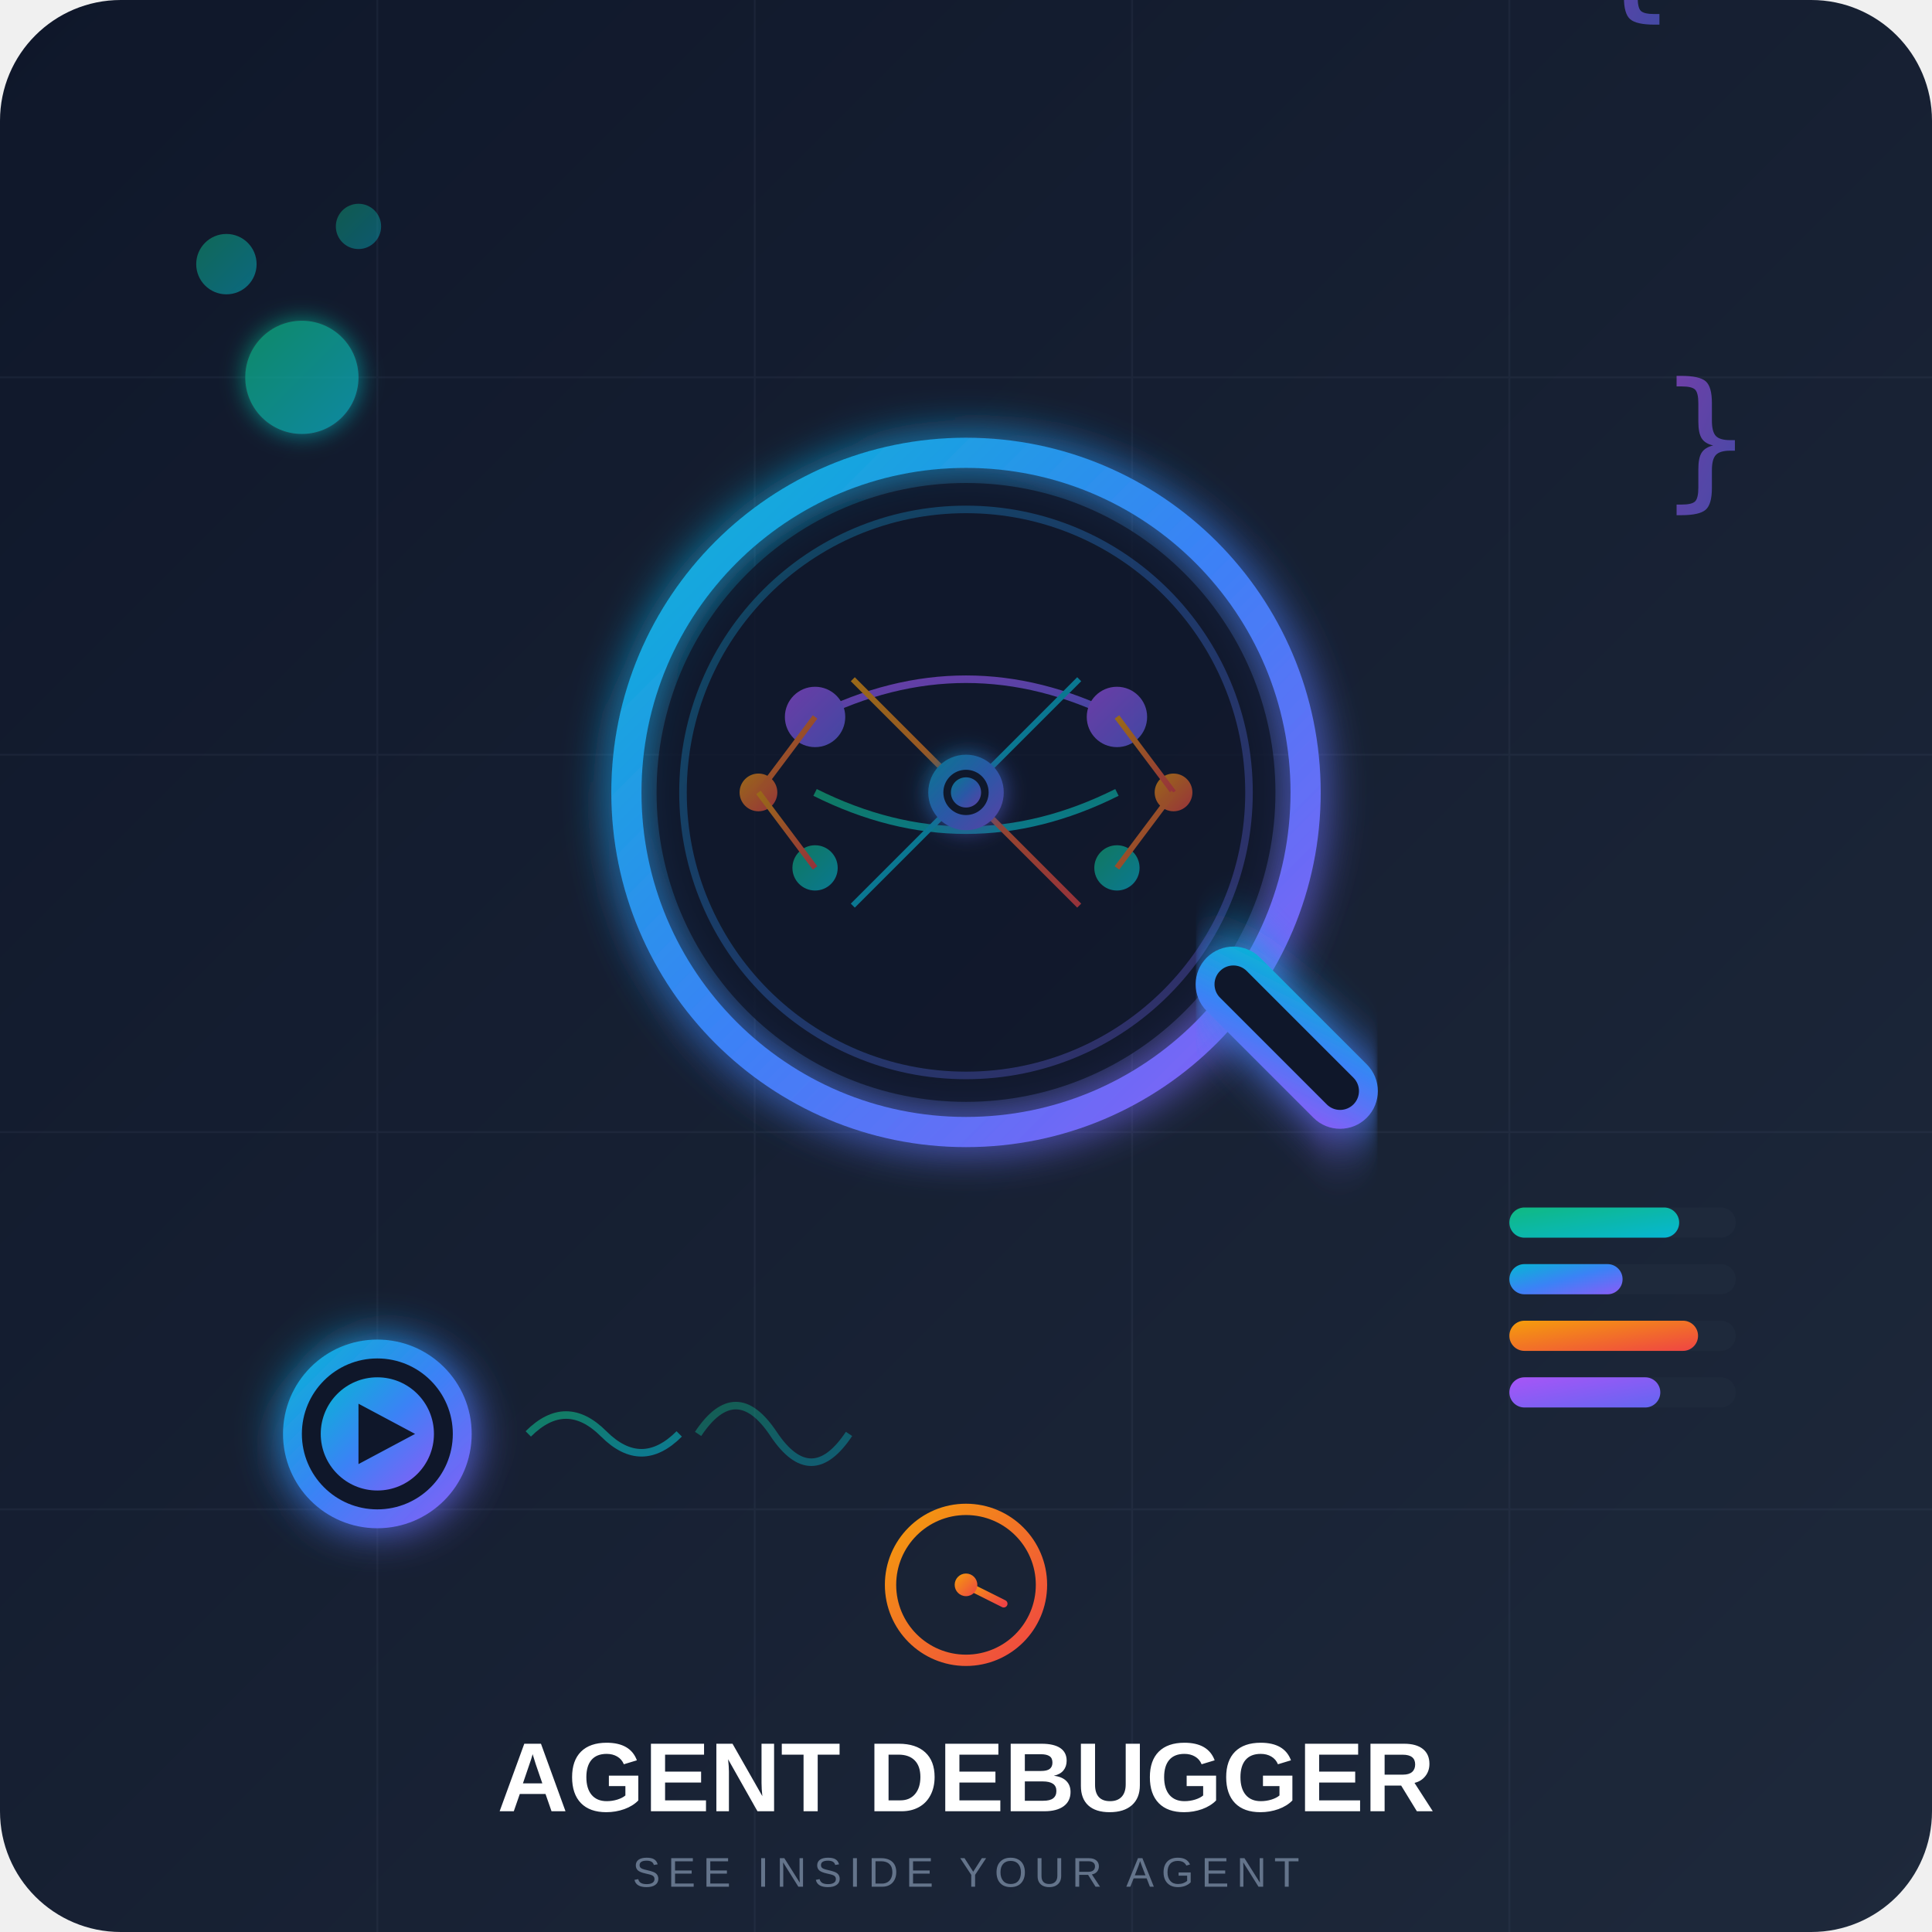
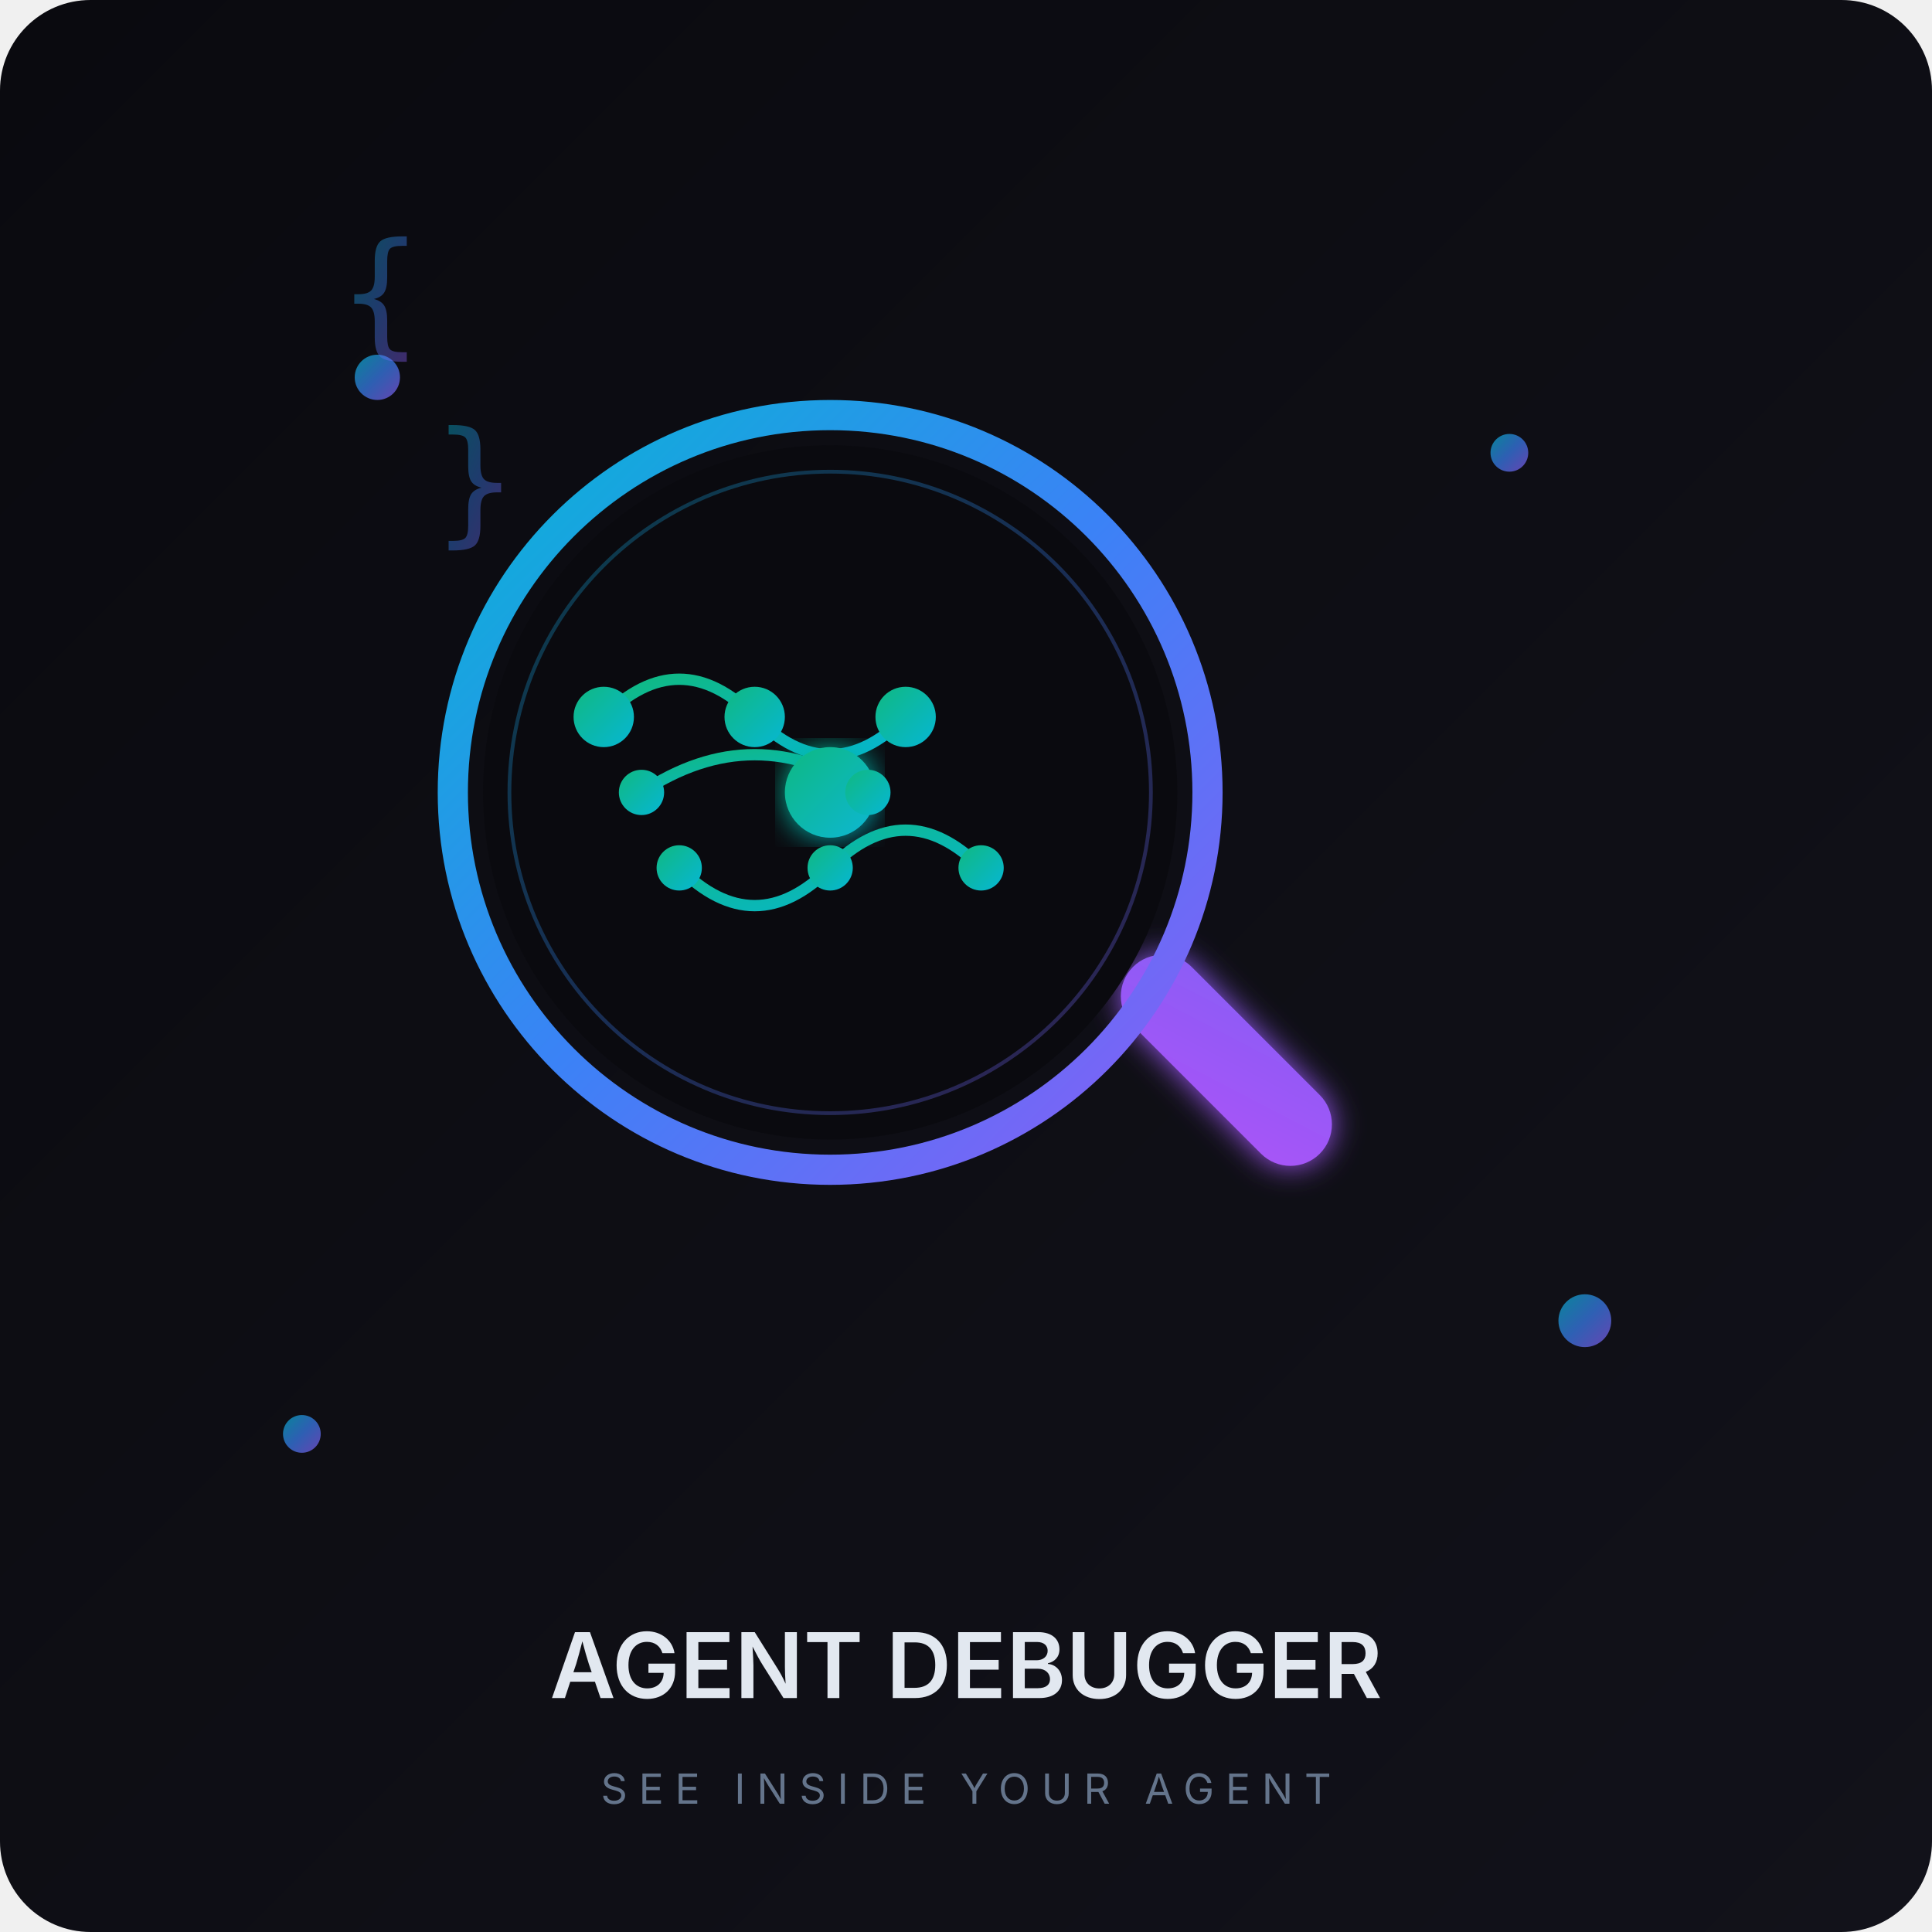
<svg xmlns="http://www.w3.org/2000/svg" viewBox="0 0 512 512">
  <defs>
-     <linearGradient id="bgGrad" x1="0%" y1="0%" x2="100%" y2="100%">
-       <stop offset="0%" stop-color="#0f172a" />
-       <stop offset="100%" stop-color="#1e293b" />
+     <linearGradient id="bg" x1="0%" y1="0%" x2="100%" y2="100%">
+       <stop offset="0%" stop-color="#0a0a0f" />
+       <stop offset="100%" stop-color="#12121a" />
    </linearGradient>
-     <linearGradient id="magGrad" x1="0%" y1="0%" x2="100%" y2="100%">
+     <linearGradient id="glass" x1="0%" y1="0%" x2="100%" y2="100%">
      <stop offset="0%" stop-color="#06b6d4" />
      <stop offset="50%" stop-color="#3b82f6" />
      <stop offset="100%" stop-color="#8b5cf6" />
    </linearGradient>
-     <linearGradient id="greenGrad" x1="0%" y1="0%" x2="100%" y2="100%">
+     <linearGradient id="handle" x1="0%" y1="0%" x2="100%" y2="100%">
+       <stop offset="0%" stop-color="#8b5cf6" />
+       <stop offset="100%" stop-color="#a855f7" />
+     </linearGradient>
+     <linearGradient id="brain" x1="0%" y1="0%" x2="100%" y2="100%">
      <stop offset="0%" stop-color="#10b981" />
      <stop offset="100%" stop-color="#06b6d4" />
    </linearGradient>
-     <linearGradient id="orangeGrad" x1="0%" y1="0%" x2="100%" y2="100%">
-       <stop offset="0%" stop-color="#f59e0b" />
-       <stop offset="100%" stop-color="#ef4444" />
-     </linearGradient>
-     <linearGradient id="purpleGrad" x1="0%" y1="0%" x2="100%" y2="100%">
-       <stop offset="0%" stop-color="#a855f7" />
-       <stop offset="100%" stop-color="#6366f1" />
-     </linearGradient>
-     <filter id="glow" x="-50%" y="-50%" width="200%" height="200%">
-       <feGaussianBlur stdDeviation="6" result="blur" />
-       <feMerge>
-         <feMergeNode in="blur" />
-         <feMergeNode in="SourceGraphic" />
-       </feMerge>
-     </filter>
-     <filter id="innerGlow" x="-50%" y="-50%" width="200%" height="200%">
-       <feGaussianBlur stdDeviation="3" result="blur" />
+     <filter id="glow">
+       <feGaussianBlur stdDeviation="4" result="blur" />
      <feMerge>
        <feMergeNode in="blur" />
        <feMergeNode in="SourceGraphic" />
      </feMerge>
    </filter>
  </defs>
-   <rect width="512" height="512" fill="url(#bgGrad)" rx="32" />
-   <g opacity="0.1">
-     <line x1="0" y1="100" x2="512" y2="100" stroke="#64748b" stroke-width="0.5" />
-     <line x1="0" y1="200" x2="512" y2="200" stroke="#64748b" stroke-width="0.5" />
-     <line x1="0" y1="300" x2="512" y2="300" stroke="#64748b" stroke-width="0.5" />
-     <line x1="0" y1="400" x2="512" y2="400" stroke="#64748b" stroke-width="0.5" />
-     <line x1="100" y1="0" x2="100" y2="512" stroke="#64748b" stroke-width="0.5" />
-     <line x1="200" y1="0" x2="200" y2="512" stroke="#64748b" stroke-width="0.5" />
-     <line x1="300" y1="0" x2="300" y2="512" stroke="#64748b" stroke-width="0.5" />
-     <line x1="400" y1="0" x2="400" y2="512" stroke="#64748b" stroke-width="0.5" />
+   <rect width="512" height="512" fill="url(#bg)" rx="24" />
+   <g filter="url(#glow)">
+     <rect x="290" y="270" width="70" height="22" rx="11" fill="url(#handle)" transform="rotate(45 325 281)" />
  </g>
-   <g transform="translate(256, 210)">
-     <circle cx="0" cy="0" r="90" fill="none" stroke="url(#magGrad)" stroke-width="8" filter="url(#glow)" />
-     <circle cx="0" cy="0" r="82" fill="#0f172a" opacity="0.8" />
-     <circle cx="0" cy="0" r="75" fill="none" stroke="url(#magGrad)" stroke-width="2" opacity="0.3" />
-     <g opacity="0.6">
-       <path d="M-40,-20 Q0,-40 40,-20" fill="none" stroke="url(#purpleGrad)" stroke-width="2" />
-       <path d="M-40,0 Q0,20 40,0" fill="none" stroke="url(#greenGrad)" stroke-width="2" />
-       <path d="M-30,-30 Q0,0 30,30" fill="none" stroke="url(#orangeGrad)" stroke-width="1.5" />
-       <path d="M30,-30 Q0,0 -30,30" fill="none" stroke="#06b6d4" stroke-width="1.5" />
-       <circle cx="-40" cy="-20" r="8" fill="url(#purpleGrad)" />
-       <circle cx="40" cy="-20" r="8" fill="url(#purpleGrad)" />
-       <circle cx="-40" cy="20" r="6" fill="url(#greenGrad)" />
-       <circle cx="40" cy="20" r="6" fill="url(#greenGrad)" />
-       <circle cx="0" cy="0" r="10" fill="url(#magGrad)" filter="url(#innerGlow)" />
-       <circle cx="0" cy="0" r="6" fill="#0f172a" />
-       <circle cx="0" cy="0" r="4" fill="url(#magGrad)" />
-       <circle cx="-55" cy="0" r="5" fill="url(#orangeGrad)" />
-       <circle cx="55" cy="0" r="5" fill="url(#orangeGrad)" />
-       <line x1="-55" y1="0" x2="-40" y2="-20" stroke="url(#orangeGrad)" stroke-width="1.5" />
-       <line x1="55" y1="0" x2="40" y2="-20" stroke="url(#orangeGrad)" stroke-width="1.5" />
-       <line x1="-55" y1="0" x2="-40" y2="20" stroke="url(#orangeGrad)" stroke-width="1.5" />
-       <line x1="55" y1="0" x2="40" y2="20" stroke="url(#orangeGrad)" stroke-width="1.5" />
-     </g>
-     <rect x="55" y="55" width="60" height="20" rx="10" fill="url(#magGrad)" transform="rotate(45 85 65)" filter="url(#glow)" />
-     <rect x="60" y="60" width="50" height="10" rx="5" fill="#0f172a" transform="rotate(45 85 65)" />
+   <circle cx="220" cy="210" r="100" fill="none" stroke="url(#glass)" stroke-width="8" />
+   <circle cx="220" cy="210" r="92" fill="#0a0a0f" />
+   <circle cx="220" cy="210" r="85" fill="none" stroke="url(#glass)" stroke-width="1" opacity="0.3" />
+   <g fill="none" stroke="url(#brain)" stroke-width="3" stroke-linecap="round">
+     <path d="M160 190 Q180 170 200 190 Q220 210 240 190" />
+     <path d="M170 210 Q200 190 230 210" />
+     <path d="M180 230 Q200 250 220 230 Q240 210 260 230" />
+     <path d="M200 180 V230" />
  </g>
-   <circle cx="80" cy="100" r="15" fill="url(#greenGrad)" opacity="0.7" filter="url(#innerGlow)" />
-   <circle cx="60" cy="70" r="8" fill="url(#greenGrad)" opacity="0.5" />
-   <circle cx="95" cy="60" r="6" fill="url(#greenGrad)" opacity="0.4" />
-   <text x="420" cy="80" font-family="monospace" font-size="40" fill="url(#purpleGrad)" opacity="0.6">{</text>
-   <text x="440" y="130" font-family="monospace" font-size="40" fill="url(#purpleGrad)" opacity="0.6">}</text>
-   <g transform="translate(400, 320)">
-     <rect x="0" y="0" width="60" height="8" rx="4" fill="#1e293b" />
-     <rect x="0" y="0" width="45" height="8" rx="4" fill="url(#greenGrad)" />
-     <rect x="0" y="15" width="60" height="8" rx="4" fill="#1e293b" />
-     <rect x="0" y="15" width="30" height="8" rx="4" fill="url(#magGrad)" />
-     <rect x="0" y="30" width="60" height="8" rx="4" fill="#1e293b" />
-     <rect x="0" y="30" width="50" height="8" rx="4" fill="url(#orangeGrad)" />
-     <rect x="0" y="45" width="60" height="8" rx="4" fill="#1e293b" />
-     <rect x="0" y="45" width="40" height="8" rx="4" fill="url(#purpleGrad)" />
+   <g fill="url(#brain)">
+     <circle cx="160" cy="190" r="8" />
+     <circle cx="200" cy="190" r="8" />
+     <circle cx="240" cy="190" r="8" />
+     <circle cx="170" cy="210" r="6" />
+     <circle cx="220" cy="210" r="12" filter="url(#glow)" />
+     <circle cx="230" cy="210" r="6" />
+     <circle cx="180" cy="230" r="6" />
+     <circle cx="220" cy="230" r="6" />
+     <circle cx="260" cy="230" r="6" />
  </g>
-   <circle cx="100" cy="380" r="25" fill="url(#magGrad)" filter="url(#glow)" />
-   <circle cx="100" cy="380" r="20" fill="#0f172a" />
-   <circle cx="100" cy="380" r="15" fill="url(#magGrad)" />
-   <polygon points="95,372 95,388 110,380" fill="#0f172a" />
-   <path d="M140 380 Q150 370 160 380 Q170 390 180 380" fill="none" stroke="url(#greenGrad)" stroke-width="2" opacity="0.6" />
-   <path d="M185 380 Q195 365 205 380 Q215 395 225 380" fill="none" stroke="url(#greenGrad)" stroke-width="2" opacity="0.4" />
-   <circle cx="256" cy="420" r="20" fill="none" stroke="url(#orangeGrad)" stroke-width="3" />
-   <line x1="256" y1="420" x2="256" y2="408" stroke="url(#orangeGrad)" stroke-width="3" stroke-linecap="round" />
-   <line x1="256" y1="420" x2="266" y2="425" stroke="url(#orangeGrad)" stroke-width="2" stroke-linecap="round" />
-   <circle cx="256" cy="420" r="3" fill="url(#orangeGrad)" />
-   <text x="256" y="480" text-anchor="middle" fill="#ffffff" font-family="Arial, sans-serif" font-size="26" font-weight="bold">AGENT DEBUGGER</text>
-   <text x="256" y="500" text-anchor="middle" fill="#64748b" font-family="Arial, sans-serif" font-size="11" letter-spacing="2">SEE INSIDE YOUR AGENT</text>
+   <g fill="url(#glass)" opacity="0.7">
+     <circle cx="100" cy="100" r="6" />
+     <circle cx="400" cy="120" r="5" />
+     <circle cx="420" cy="350" r="7" />
+     <circle cx="80" cy="380" r="5" />
+   </g>
+   <text x="90" y="90" font-family="monospace" font-size="36" fill="url(#glass)" opacity="0.4">{</text>
+   <text x="115" y="140" font-family="monospace" font-size="36" fill="url(#glass)" opacity="0.4">}</text>
+   <text x="256" y="450" text-anchor="middle" fill="#e2e8f0" font-family="system-ui, -apple-system, sans-serif" font-size="24" font-weight="600">AGENT DEBUGGER</text>
+   <text x="256" y="478" text-anchor="middle" fill="#64748b" font-family="system-ui, -apple-system, sans-serif" font-size="11" letter-spacing="3">SEE INSIDE YOUR AGENT</text>
</svg>
